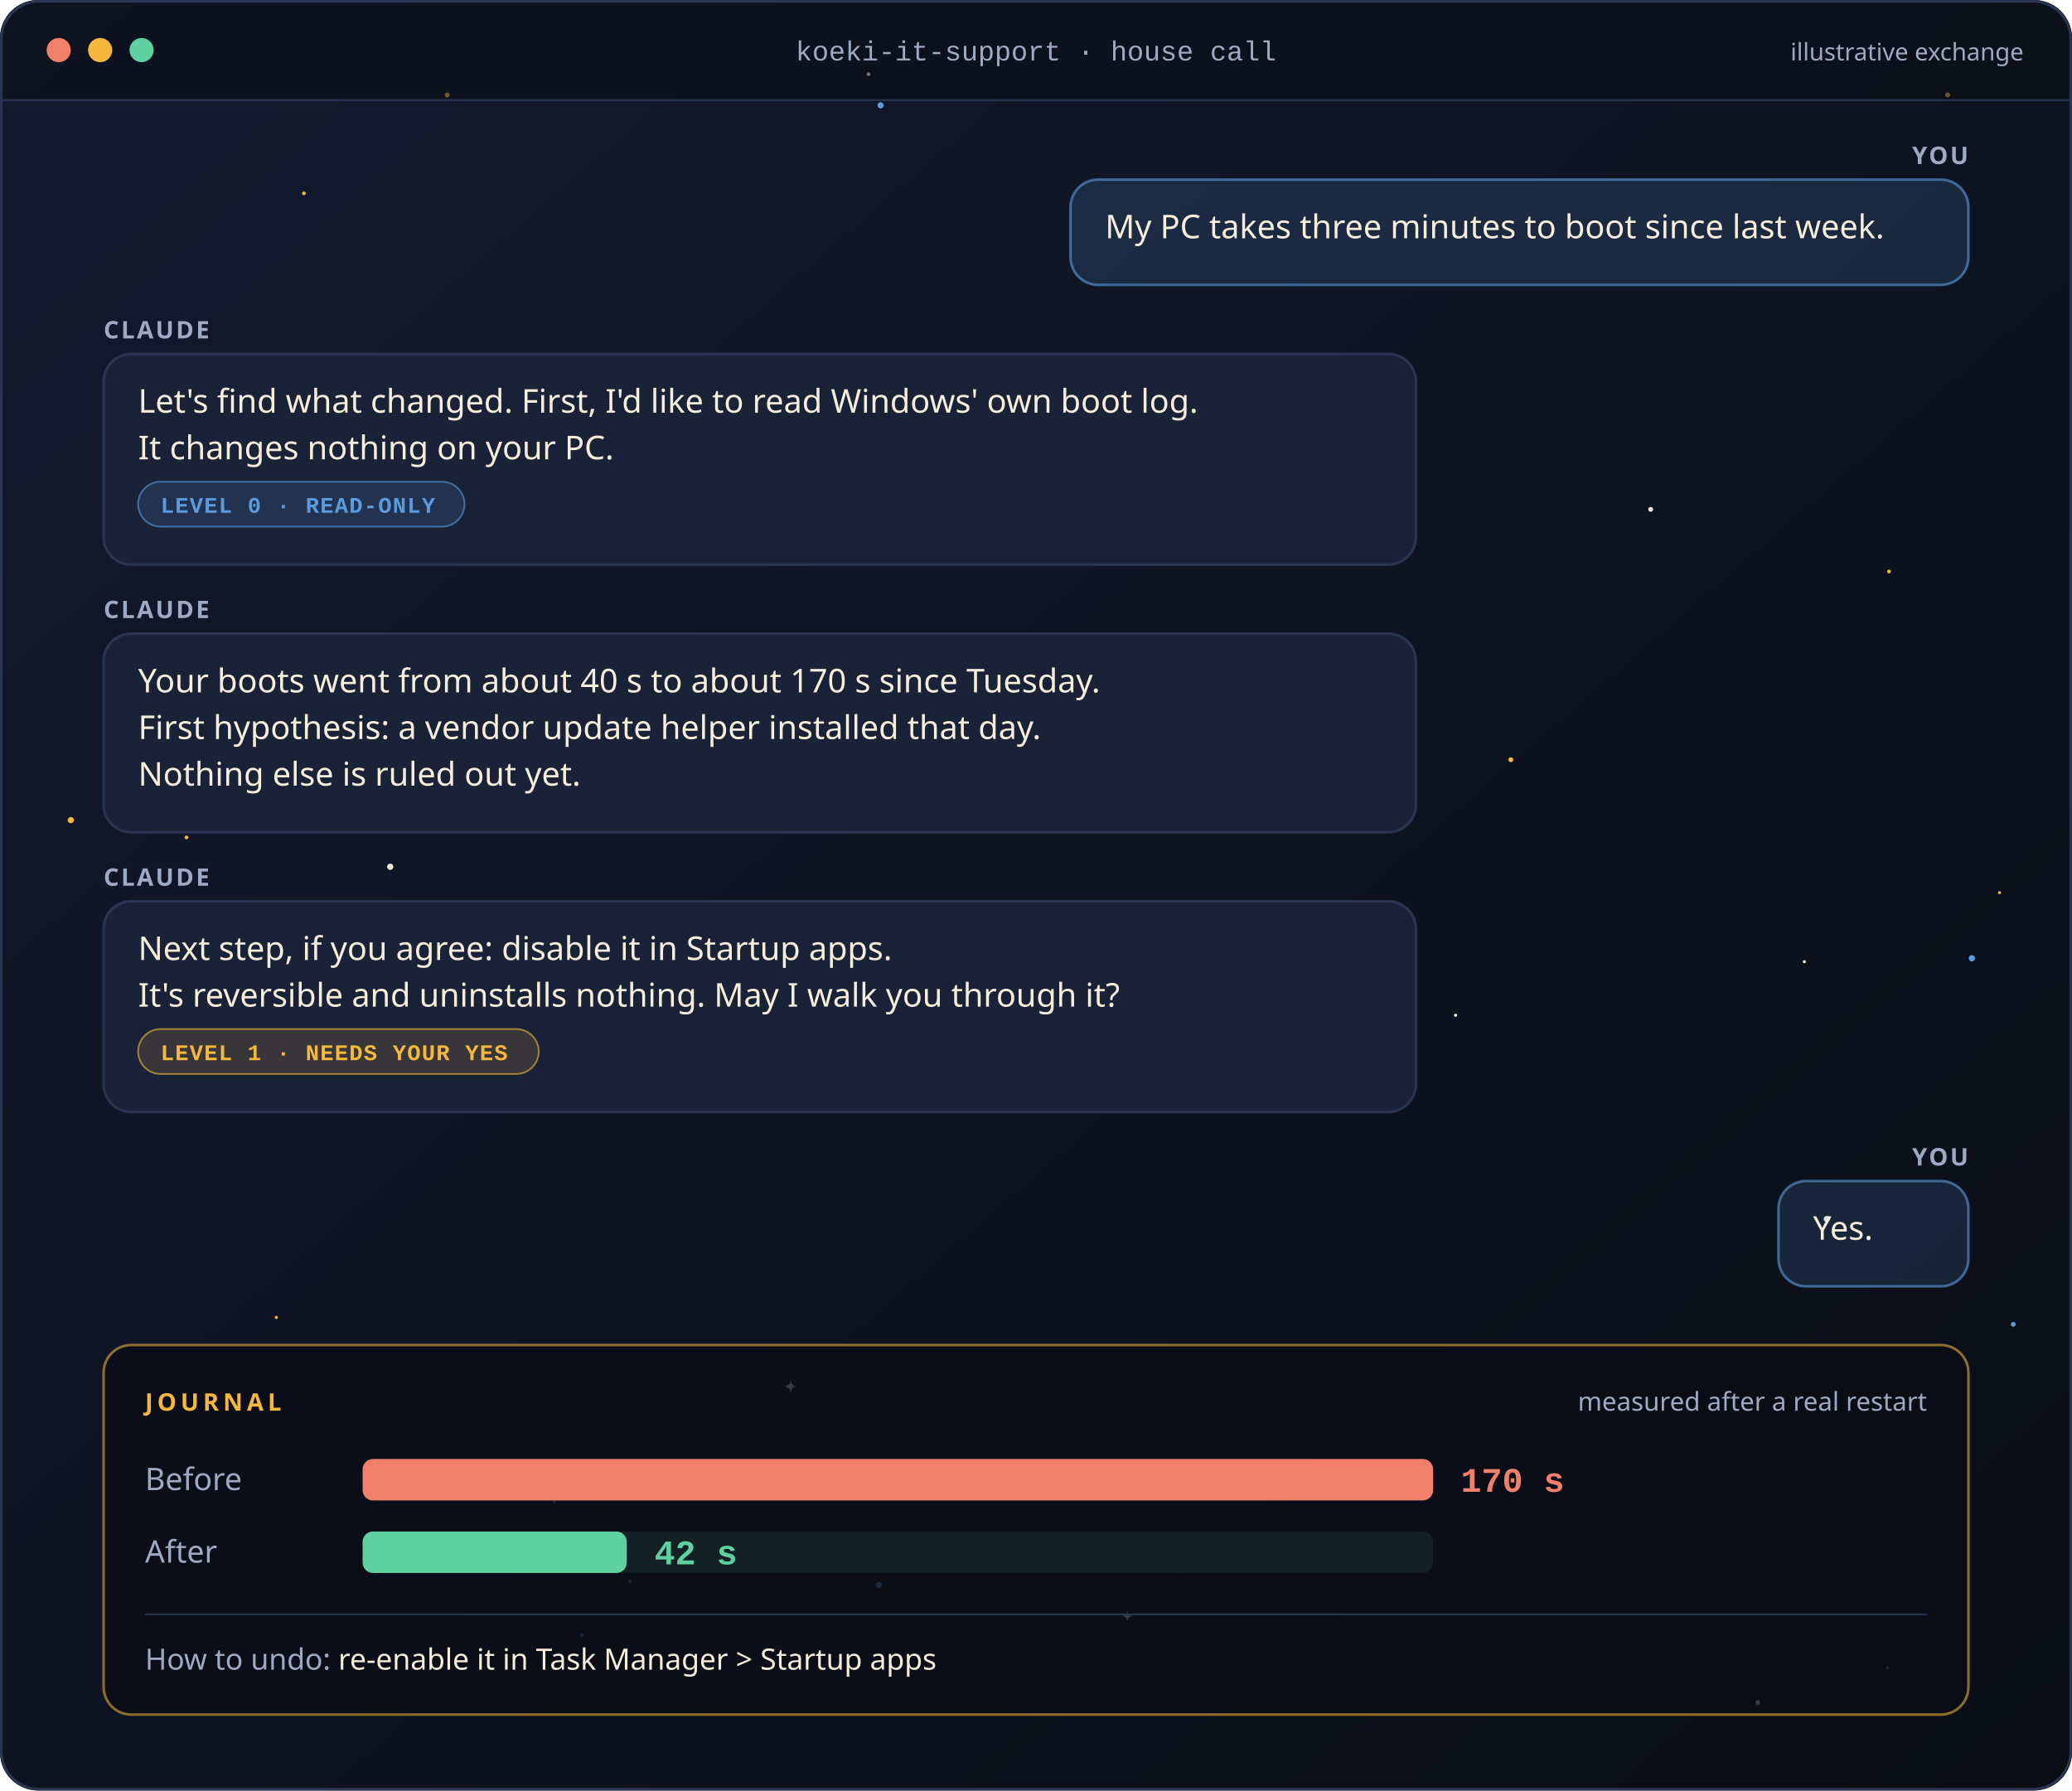
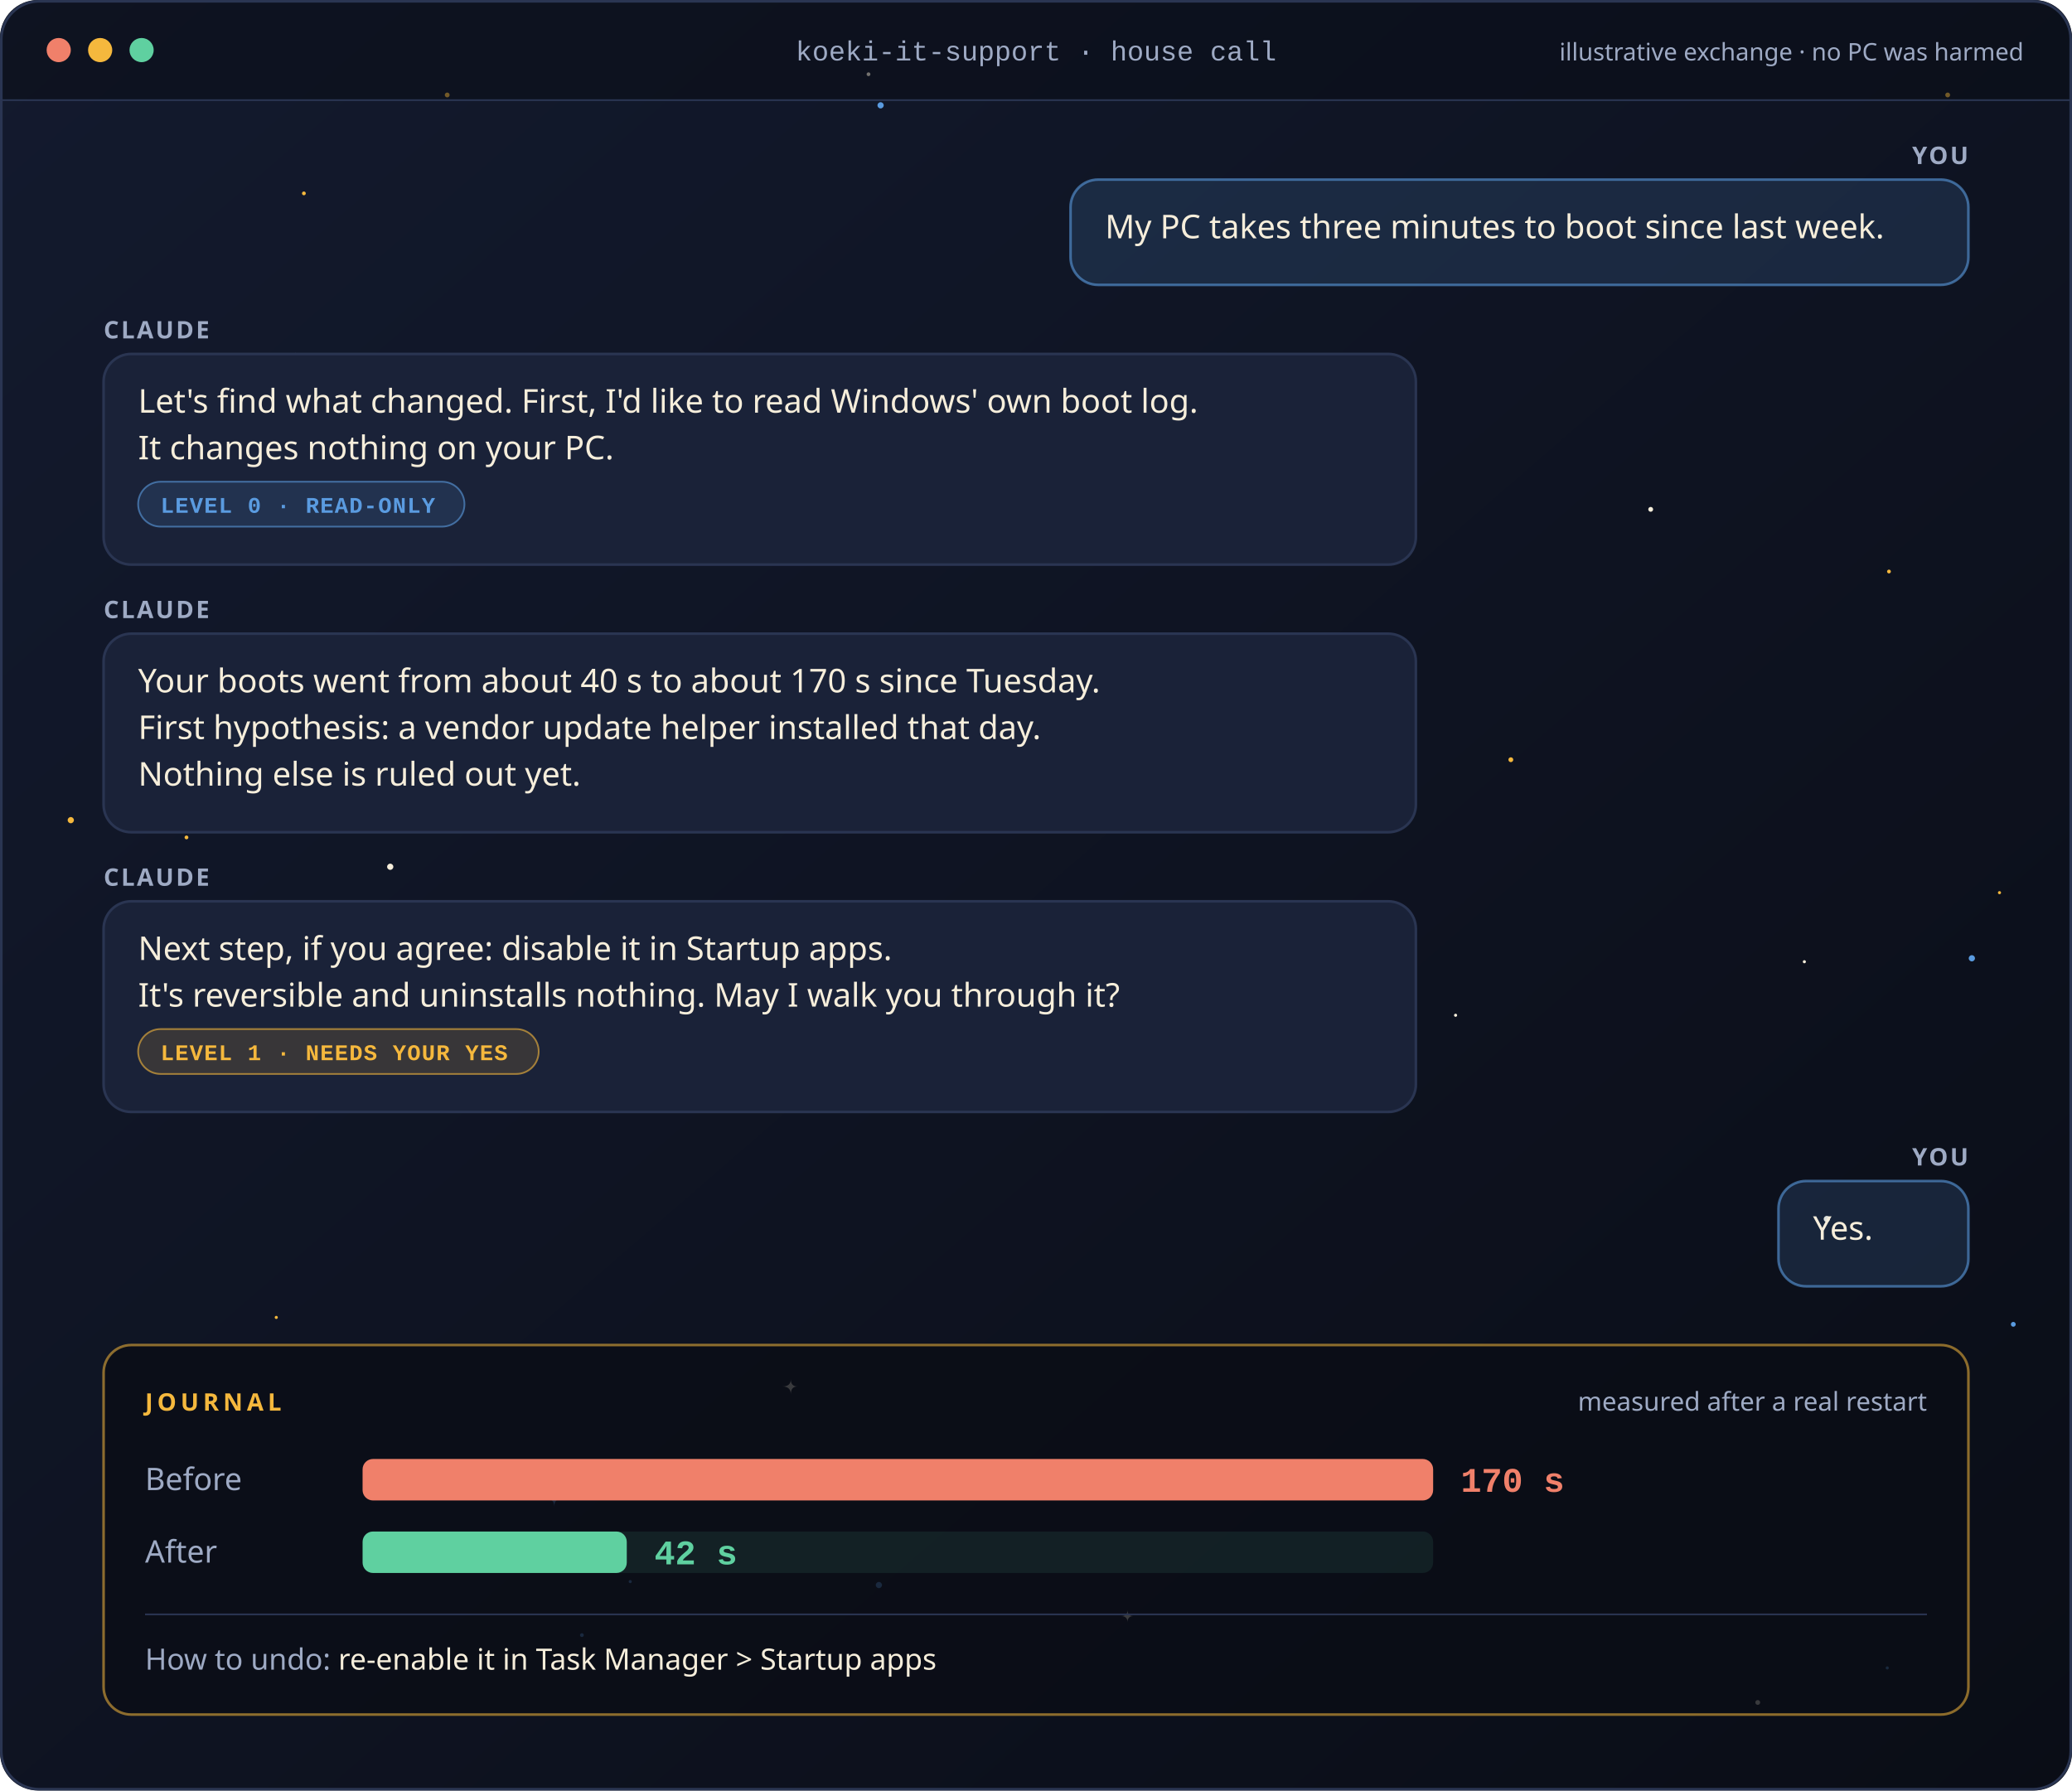
<svg xmlns="http://www.w3.org/2000/svg" viewBox="0 0 1200 1037" width="1200" height="1037" role="img" aria-labelledby="d-t d-d">
  <defs>
    <linearGradient id="d-bg" x1="0" y1="0" x2="1" y2="1">
      <stop offset="0" stop-color="#131a2e" />
      <stop offset="1" stop-color="#0a0d16" />
    </linearGradient>
    <clipPath id="d-clip">
      <rect width="1200" height="1037" rx="22" />
    </clipPath>
  </defs>
  <style>
text{font-family:-apple-system,BlinkMacSystemFont,'Segoe UI','Noto Sans',Helvetica,Arial,sans-serif;fill:#f6eedb}
.mono{font-family:ui-monospace,SFMono-Regular,'SF Mono',Menlo,Consolas,'Liberation Mono',monospace}
.muted{fill:#9eaac4}.gold{fill:#f5b83d}.blue{fill:#5a9be0}.green{fill:#5fd0a0}.red{fill:#f0806a}
.b{font-weight:700}.sb{font-weight:600}
@keyframes tw{0%,100%{opacity:.15}50%{opacity:.9}}
.star{animation:tw 4s ease-in-out infinite}
@keyframes m0{0%,3.08%{opacity:0;transform:translateY(10px)}4.81%,97%{opacity:1;transform:translateY(0)}100%{opacity:0;transform:translateY(0)}}.m0{animation:m0 26s ease-out infinite}@keyframes m1{0%,11.54%{opacity:0;transform:translateY(10px)}13.27%,97%{opacity:1;transform:translateY(0)}100%{opacity:0;transform:translateY(0)}}.m1{animation:m1 26s ease-out infinite}@keyframes m2{0%,25.38%{opacity:0;transform:translateY(10px)}27.12%,97%{opacity:1;transform:translateY(0)}100%{opacity:0;transform:translateY(0)}}.m2{animation:m2 26s ease-out infinite}@keyframes m3{0%,39.23%{opacity:0;transform:translateY(10px)}40.96%,97%{opacity:1;transform:translateY(0)}100%{opacity:0;transform:translateY(0)}}.m3{animation:m3 26s ease-out infinite}@keyframes m4{0%,52.31%{opacity:0;transform:translateY(10px)}54.04%,97%{opacity:1;transform:translateY(0)}100%{opacity:0;transform:translateY(0)}}.m4{animation:m4 26s ease-out infinite}@keyframes jr{0%,60.00%{opacity:0;transform:translateY(10px)}61.73%,97%{opacity:1;transform:translateY(0)}100%{opacity:0;transform:translateY(0)}}.jr{animation:jr 26s ease-out infinite}@keyframes ba{0%,63.08%{width:0}70.00%,100%{width:620px}}.ba{animation:ba 26s ease-out infinite}@keyframes bb{0%,70.77%{width:0}74.62%,100%{width:153px}}.bb{animation:bb 26s ease-out infinite}@keyframes jv{0%,75.00%{opacity:0;transform:translateY(0px)}76.73%,97%{opacity:1;transform:translateY(0)}100%{opacity:0;transform:translateY(0)}}.jv{animation:jv 26s ease-out infinite}[class]{animation-delay:-21s}@media (prefers-reduced-motion:reduce){*{animation:none!important}}</style>
  <g clip-path="url(#d-clip)">
    <rect width="1200" height="1037" fill="url(#d-bg)" />
    <circle class="star" style="animation-delay:-0.1s;animation-duration:3.9s" cx="1093" cy="966" r="0.9" fill="#5a9be0" />
    <path class="star" style="animation-delay:-0.1s;animation-duration:4.9s" fill="#f6eedb" d="M171 204.2Q171 211 178.4 211Q171 211 171 218.6Q171 211 164.0 211Q171 211 171 204.2Z" />
    <circle class="star" style="animation-delay:-2.1s;animation-duration:5.2s" cx="1158" cy="517" r="0.9" fill="#f5b83d" />
    <circle class="star" style="animation-delay:-2.6s;animation-duration:4.9s" cx="259" cy="55" r="1.4" fill="#f5b83d" />
    <circle class="star" style="animation-delay:-2.6s;animation-duration:3.9s" cx="1018" cy="986" r="1.4" fill="#f6eedb" />
    <circle class="star" style="animation-delay:-2.7s;animation-duration:3.5s" cx="226" cy="502" r="1.8" fill="#f6eedb" />
    <circle class="star" style="animation-delay:-0.3s;animation-duration:4.3s" cx="801" cy="539" r="0.9" fill="#f5b83d" />
    <circle class="star" style="animation-delay:-1.5s;animation-duration:3.9s" cx="345" cy="608" r="0.9" fill="#f5b83d" />
    <circle class="star" style="animation-delay:-0.4s;animation-duration:5.4s" cx="547" cy="238" r="1.1" fill="#5a9be0" />
    <path class="star" style="animation-delay:-3.8s;animation-duration:3.5s" fill="#f6eedb" d="M653 932.4Q653 936 656.4 936Q653 936 653 939.6Q653 936 649.2 936Q653 936 653 932.4Z" />
    <circle class="star" style="animation-delay:-2.7s;animation-duration:5.9s" cx="503" cy="43" r="1.1" fill="#f6eedb" />
    <circle class="star" style="animation-delay:-0.1s;animation-duration:5.4s" cx="1166" cy="767" r="1.4" fill="#5a9be0" />
    <circle class="star" style="animation-delay:-3.0s;animation-duration:4.4s" cx="108" cy="485" r="1.1" fill="#f5b83d" />
    <circle class="star" style="animation-delay:-2.8s;animation-duration:4.7s" cx="140" cy="547" r="1.1" fill="#f6eedb" />
    <circle class="star" style="animation-delay:-3.0s;animation-duration:5.0s" cx="509" cy="918" r="1.8" fill="#5a9be0" />
    <circle class="star" style="animation-delay:-0.3s;animation-duration:5.9s" cx="1058" cy="706" r="1.8" fill="#f6eedb" />
    <circle class="star" style="animation-delay:-3.3s;animation-duration:3.3s" cx="513" cy="318" r="0.9" fill="#f6eedb" />
    <circle class="star" style="animation-delay:-0.7s;animation-duration:5.0s" cx="669" cy="853" r="1.1" fill="#f5b83d" />
    <path class="star" style="animation-delay:-3.2s;animation-duration:6.0s" fill="#f5b83d" d="M649 247.2Q649 254 655.7 254Q649 254 649 261.6Q649 254 641.3 254Q649 254 649 247.2Z" />
    <path class="star" style="animation-delay:-3.0s;animation-duration:4.2s" fill="#f6eedb" d="M458 798.8Q458 803 461.9 803Q458 803 458 807.6Q458 803 453.1 803Q458 803 458 798.8Z" />
    <circle class="star" style="animation-delay:-1.7s;animation-duration:3.8s" cx="541" cy="441" r="0.9" fill="#f6eedb" />
    <circle class="star" style="animation-delay:-0.9s;animation-duration:3.2s" cx="365" cy="916" r="0.9" fill="#5a9be0" />
    <circle class="star" style="animation-delay:-1.2s;animation-duration:4.0s" cx="41" cy="475" r="1.8" fill="#f5b83d" />
    <circle class="star" style="animation-delay:-1.6s;animation-duration:4.3s" cx="337" cy="947" r="1.1" fill="#5a9be0" />
    <circle class="star" style="animation-delay:-1.5s;animation-duration:5.7s" cx="1045" cy="557" r="0.9" fill="#f6eedb" />
    <circle class="star" style="animation-delay:-1.1s;animation-duration:5.3s" cx="148" cy="481" r="0.9" fill="#f6eedb" />
    <path class="star" style="animation-delay:-3.0s;animation-duration:4.7s" fill="#5a9be0" d="M321 863.9Q321 868 325.2 868Q321 868 321 872.7Q321 868 316.4 868Q321 868 321 863.9Z" />
    <circle class="star" style="animation-delay:-2.3s;animation-duration:4.9s" cx="956" cy="295" r="1.4" fill="#f6eedb" />
    <path class="star" style="animation-delay:-1.2s;animation-duration:3.2s" fill="#f6eedb" d="M611 623.4Q611 629 616.1 629Q611 629 611 634.6Q611 629 604.9 629Q611 629 611 623.4Z" />
    <circle class="star" style="animation-delay:-0.5s;animation-duration:5.0s" cx="160" cy="763" r="0.9" fill="#f5b83d" />
    <circle class="star" style="animation-delay:-3.3s;animation-duration:4.8s" cx="843" cy="588" r="0.9" fill="#f6eedb" />
    <circle class="star" style="animation-delay:-0.8s;animation-duration:4.3s" cx="176" cy="112" r="1.1" fill="#f5b83d" />
    <circle class="star" style="animation-delay:-2.7s;animation-duration:4.6s" cx="278" cy="605" r="1.8" fill="#f6eedb" />
    <circle class="star" style="animation-delay:-1.4s;animation-duration:5.9s" cx="1094" cy="331" r="1.1" fill="#f5b83d" />
    <circle class="star" style="animation-delay:-3.0s;animation-duration:4.6s" cx="66" cy="414" r="1.1" fill="#f6eedb" />
    <circle class="star" style="animation-delay:-1.9s;animation-duration:3.5s" cx="510" cy="61" r="1.8" fill="#5a9be0" />
    <circle class="star" style="animation-delay:-1.8s;animation-duration:3.5s" cx="1128" cy="55" r="1.4" fill="#f5b83d" />
    <circle class="star" style="animation-delay:-3.3s;animation-duration:3.5s" cx="1142" cy="555" r="1.8" fill="#5a9be0" />
    <circle class="star" style="animation-delay:-1.8s;animation-duration:3.0s" cx="787" cy="449" r="0.9" fill="#5a9be0" />
    <circle class="star" style="animation-delay:-3.9s;animation-duration:5.2s" cx="875" cy="440" r="1.4" fill="#f5b83d" />
    <rect width="1200" height="58" fill="#0a0d16" fill-opacity=".55" />
    <line x1="0" y1="58" x2="1200" y2="58" stroke="#2a3552" />
    <circle cx="34" cy="29" r="7" fill="#f0806a" />
    <circle cx="58" cy="29" r="7" fill="#f5b83d" />
    <circle cx="82" cy="29" r="7" fill="#5fd0a0" />
    <text x="600.0" y="35" font-size="16" class="mono muted" text-anchor="middle">koeki-it-support · house call</text>
-     <text x="1172" y="35" font-size="14" class="muted" text-anchor="end">illustrative exchange</text>
+     <text x="1172" y="35" font-size="14" class="muted" text-anchor="end">illustrative exchange · no PC was harmed</text>
    <g class="m0">
      <text x="1140" y="95" font-size="14" class="muted sb" text-anchor="end" letter-spacing="1.2">YOU</text>
    </g>
    <g class="m0">
      <g transform="translate(620 104)">
        <rect width="520" height="61" rx="16" fill="#5a9be0" fill-opacity=".16" stroke="#5a9be0" stroke-opacity=".6" stroke-width="1.5" />
        <text x="20" y="34" font-size="19">My PC takes three minutes to boot since last week.</text>
      </g>
    </g>
    <g class="m1">
      <text x="60" y="196" font-size="14" class="muted sb" text-anchor="start" letter-spacing="1.2">CLAUDE</text>
    </g>
    <g class="m1">
      <g transform="translate(60 205)">
        <rect width="760" height="122" rx="16" fill="#1a2238" fill-opacity="1" stroke="#2a3552" stroke-opacity="1" stroke-width="1.5" />
        <text x="20" y="34" font-size="19">Let's find what changed. First, I'd like to read Windows' own boot log.</text>
        <text x="20" y="61" font-size="19">It changes nothing on your PC.</text>
        <rect x="20" y="74" width="189" height="26" rx="13" fill="#5a9be0" fill-opacity=".14" stroke="#5a9be0" stroke-opacity=".6" />
        <text x="33" y="92" font-size="13" class="mono sb" fill="#5a9be0" style="fill:#5a9be0" letter-spacing=".6">LEVEL 0 · READ-ONLY</text>
      </g>
    </g>
    <g class="m2">
      <text x="60" y="358" font-size="14" class="muted sb" text-anchor="start" letter-spacing="1.2">CLAUDE</text>
    </g>
    <g class="m2">
      <g transform="translate(60 367)">
        <rect width="760" height="115" rx="16" fill="#1a2238" fill-opacity="1" stroke="#2a3552" stroke-opacity="1" stroke-width="1.5" />
        <text x="20" y="34" font-size="19">Your boots went from about 40 s to about 170 s since Tuesday.</text>
        <text x="20" y="61" font-size="19">First hypothesis: a vendor update helper installed that day.</text>
        <text x="20" y="88" font-size="19">Nothing else is ruled out yet.</text>
      </g>
    </g>
    <g class="m3">
      <text x="60" y="513" font-size="14" class="muted sb" text-anchor="start" letter-spacing="1.2">CLAUDE</text>
    </g>
    <g class="m3">
      <g transform="translate(60 522)">
        <rect width="760" height="122" rx="16" fill="#1a2238" fill-opacity="1" stroke="#2a3552" stroke-opacity="1" stroke-width="1.5" />
        <text x="20" y="34" font-size="19">Next step, if you agree: disable it in Startup apps.</text>
        <text x="20" y="61" font-size="19">It's reversible and uninstalls nothing. May I walk you through it?</text>
        <rect x="20" y="74" width="232" height="26" rx="13" fill="#f5b83d" fill-opacity=".14" stroke="#f5b83d" stroke-opacity=".6" />
        <text x="33" y="92" font-size="13" class="mono sb" fill="#f5b83d" style="fill:#f5b83d" letter-spacing=".6">LEVEL 1 · NEEDS YOUR YES</text>
      </g>
    </g>
    <g class="m4">
      <text x="1140" y="675" font-size="14" class="muted sb" text-anchor="end" letter-spacing="1.2">YOU</text>
    </g>
    <g class="m4">
      <g transform="translate(1030 684)">
        <rect width="110" height="61" rx="16" fill="#5a9be0" fill-opacity=".16" stroke="#5a9be0" stroke-opacity=".6" stroke-width="1.5" />
        <text x="20" y="34" font-size="19">Yes.</text>
      </g>
    </g>
    <g class="jr">
      <g transform="translate(60 779)">
        <rect width="1080" height="214" rx="16" fill="#0a0d16" fill-opacity=".8" stroke="#f5b83d" stroke-opacity=".55" stroke-width="1.5" />
        <text x="24" y="38" font-size="14" class="gold sb" letter-spacing="2.4">JOURNAL</text>
        <text x="1056" y="38" font-size="15" class="muted" text-anchor="end">measured after a real restart</text>
        <text x="24" y="84" font-size="18" class="muted">Before</text>
        <rect x="150" y="66" width="620" height="24" rx="6" fill="#f0806a" fill-opacity=".12" />
        <rect class="ba" x="150" y="66" width="620" height="24" rx="6" fill="#f0806a" />
        <text x="786" y="85" font-size="20" class="mono b red">170 s</text>
        <text x="24" y="126" font-size="18" class="muted">After</text>
        <rect x="150" y="108" width="620" height="24" rx="6" fill="#5fd0a0" fill-opacity=".10" />
        <rect class="bb" x="150" y="108" width="153" height="24" rx="6" fill="#5fd0a0" />
        <g class="jv">
          <text x="319" y="127" font-size="20" class="mono b green">42 s</text>
        </g>
        <line x1="24" y1="156" x2="1056" y2="156" stroke="#2a3552" />
        <text x="24" y="188" font-size="17">
          <tspan class="muted">How to undo:</tspan> re-enable it in Task Manager &gt; Startup apps</text>
      </g>
    </g>
  </g>
  <rect x=".75" y=".75" width="1198.5" height="1035.5" rx="22" fill="none" stroke="#2a3552" stroke-width="1.5" />
</svg>
